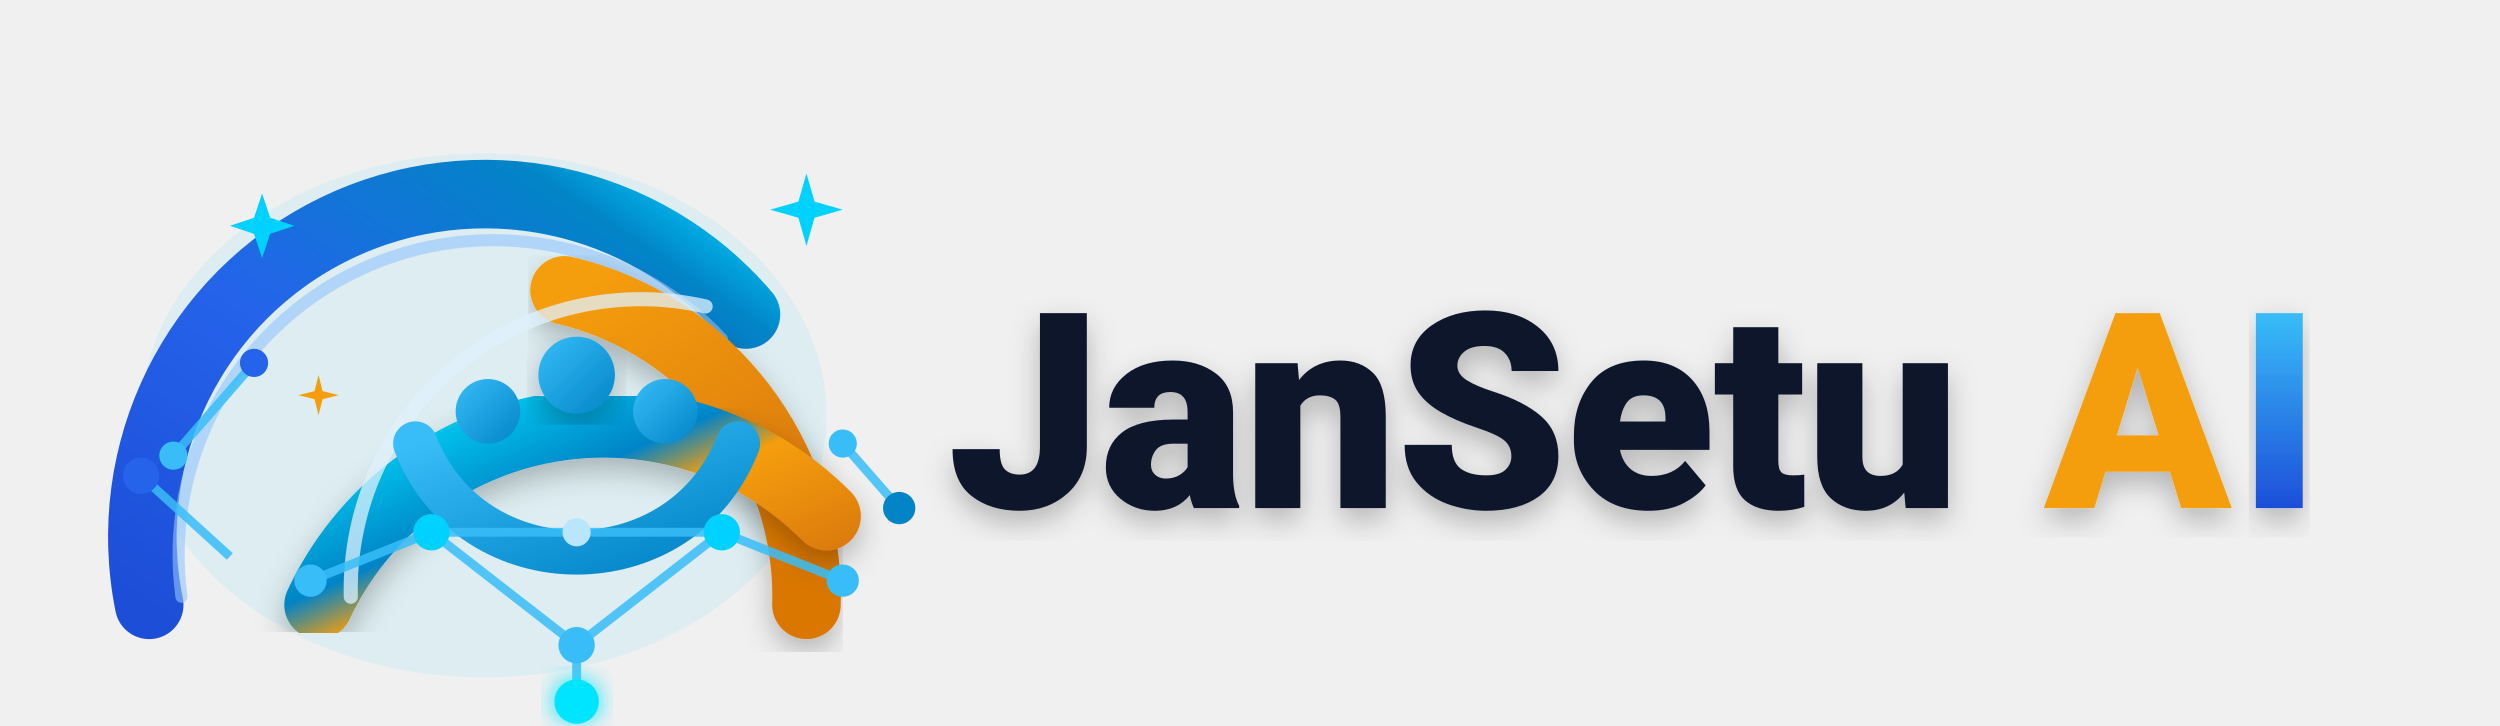
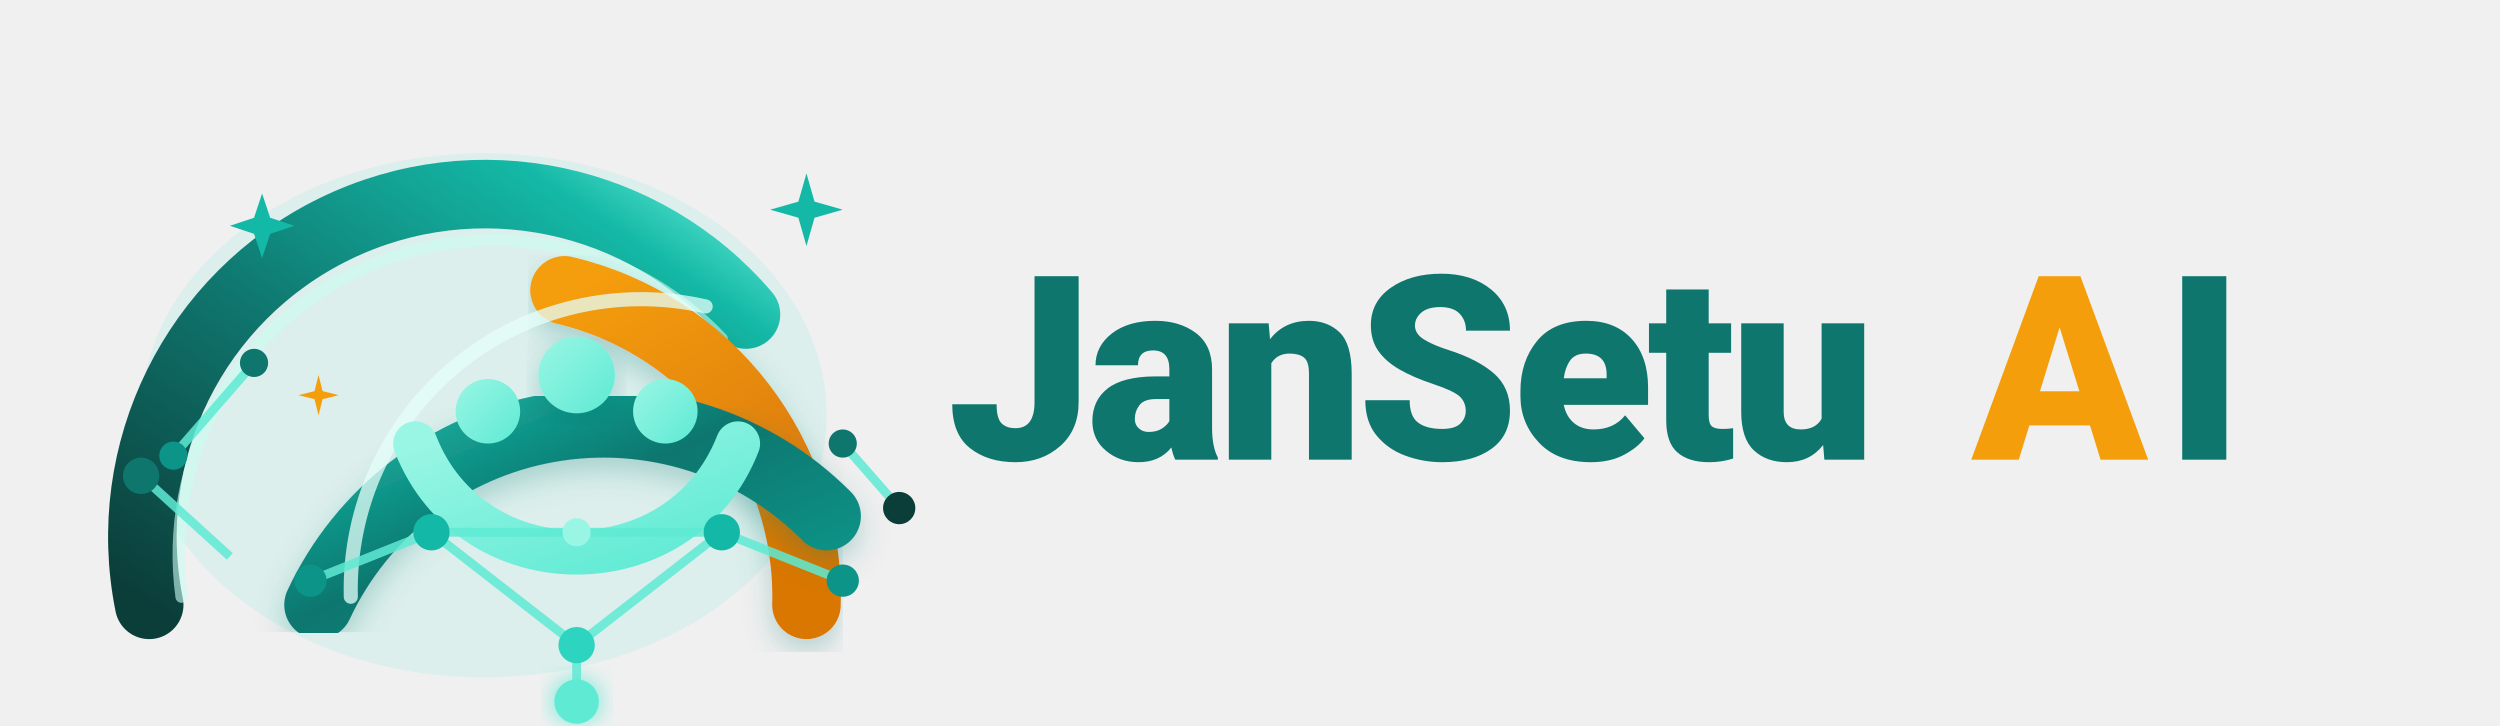
<svg xmlns="http://www.w3.org/2000/svg" viewBox="0 0 620 180" width="100%" height="100%">
  <defs>
    <linearGradient id="blueArchGrad" x1="0%" y1="100%" x2="100%" y2="0%">
-       <stop offset="0%" stop-color="#1D4ED8" />
-       <stop offset="45%" stop-color="#2563EB" />
-       <stop offset="85%" stop-color="#0284C7" />
-       <stop offset="100%" stop-color="#00D2FF" />
+       <stop offset="0%" stop-color="#0B3D39" />
+       <stop offset="45%" stop-color="#0F766E" />
+       <stop offset="85%" stop-color="#14B8A6" />
+       <stop offset="100%" stop-color="#5EEAD4" />
    </linearGradient>
    <linearGradient id="cyanToSaffronGrad" x1="0%" y1="0%" x2="100%" y2="80%">
-       <stop offset="0%" stop-color="#00E5FF" />
-       <stop offset="45%" stop-color="#0284C7" />
-       <stop offset="60%" stop-color="#F59E0B" />
-       <stop offset="100%" stop-color="#D97706" />
+       <stop offset="0%" stop-color="#14B8A6" />
+       <stop offset="50%" stop-color="#0F766E" />
+       <stop offset="100%" stop-color="#0D9488" />
    </linearGradient>
    <linearGradient id="saffronArchGrad" x1="0%" y1="0%" x2="50%" y2="100%">
      <stop offset="0%" stop-color="#F59E0B" />
      <stop offset="100%" stop-color="#D97706" />
    </linearGradient>
    <linearGradient id="cyanPeopleGrad" x1="0%" y1="0%" x2="100%" y2="100%">
-       <stop offset="0%" stop-color="#38BDF8" />
-       <stop offset="100%" stop-color="#0284C7" />
-     </linearGradient>
-     <linearGradient id="aiBlueGrad" x1="0%" y1="0%" x2="0%" y2="100%">
-       <stop offset="0%" stop-color="#38BDF8" />
-       <stop offset="100%" stop-color="#1D4ED8" />
+       <stop offset="0%" stop-color="#99F6E4" />
+       <stop offset="100%" stop-color="#5EEAD4" />
    </linearGradient>
    <filter id="softShadow" x="-15%" y="-15%" width="130%" height="130%">
-       <feDropShadow dx="0" dy="3" stdDeviation="3.5" flood-color="rgba(0,0,0,0.25)" />
+       <feDropShadow dx="0" dy="3" stdDeviation="3.5" flood-color="rgba(15,118,110,0.25)" />
    </filter>
    <filter id="nodeGlow" x="-30%" y="-30%" width="160%" height="160%">
      <feGaussianBlur stdDeviation="3" result="blur" />
      <feComposite in="SourceGraphic" in2="blur" operator="over" />
    </filter>
  </defs>
  <style>
    .brandText { font-family: 'Plus Jakarta Sans', -apple-system, BlinkMacSystemFont, 'Segoe UI', Roboto, sans-serif; font-weight: 800; }
-     .themeText { fill: #0F172A; }
+     .themeText { fill: #0F766E; }
    @media (prefers-color-scheme: dark) {
      .themeText { fill: #FFFFFF; }
    }
    :root[data-theme="dark"] .themeText { fill: #FFFFFF; }
  </style>
  <g transform="translate(15, 8)">
-     <ellipse cx="105" cy="95" rx="85" ry="65" fill="#00D2FF" opacity="0.08" />
+     <ellipse cx="105" cy="95" rx="85" ry="65" fill="#5EEAD4" opacity="0.14" />
    <path d="M 22 142 A 85 85 0 0 1 170 70" fill="none" stroke="url(#blueArchGrad)" stroke-width="17" stroke-linecap="round" />
-     <path d="M 30 140 A 78 78 0 0 1 164 76" fill="none" stroke="#93C5FD" stroke-width="3" stroke-linecap="round" opacity="0.6" />
+     <path d="M 30 140 A 78 78 0 0 1 164 76" fill="none" stroke="#CCFBF1" stroke-width="3" stroke-linecap="round" opacity="0.6" />
    <path d="M 125 64 A 78 78 0 0 1 185 142" fill="none" stroke="url(#saffronArchGrad)" stroke-width="17" stroke-linecap="round" filter="url(#softShadow)" />
    <path d="M 64 142 A 78 78 0 0 1 190 120" fill="none" stroke="url(#cyanToSaffronGrad)" stroke-width="17" stroke-linecap="round" filter="url(#softShadow)" />
-     <path d="M 72 140 A 72 72 0 0 1 160 68" fill="none" stroke="#E0F2FE" stroke-width="3.5" stroke-linecap="round" opacity="0.75" />
+     <path d="M 72 140 A 72 72 0 0 1 160 68" fill="none" stroke="#E6FFFA" stroke-width="3.5" stroke-linecap="round" opacity="0.75" />
    <circle cx="128" cy="85" r="9.5" fill="url(#cyanPeopleGrad)" filter="url(#softShadow)" />
    <circle cx="106" cy="94" r="8" fill="url(#cyanPeopleGrad)" />
    <circle cx="150" cy="94" r="8" fill="url(#cyanPeopleGrad)" />
    <path d="M 88 102 C 102 138 154 138 168 102" fill="none" stroke="url(#cyanPeopleGrad)" stroke-width="11" stroke-linecap="round" />
-     <g stroke="#38BDF8" stroke-width="2.2" opacity="0.85">
+     <g stroke="#5EEAD4" stroke-width="2.2" opacity="0.85">
      <line x1="92" y1="124" x2="128" y2="152" />
      <line x1="164" y1="124" x2="128" y2="152" />
      <line x1="92" y1="124" x2="62" y2="136" />
      <line x1="164" y1="124" x2="194" y2="136" />
      <line x1="128" y1="152" x2="128" y2="166" />
      <line x1="92" y1="124" x2="128" y2="124" />
      <line x1="128" y1="124" x2="164" y2="124" />
      <line x1="28" y1="105" x2="48" y2="82" />
      <line x1="20" y1="110" x2="42" y2="130" />
      <line x1="194" y1="102" x2="208" y2="118" />
    </g>
-     <circle cx="128" cy="166" r="5.5" fill="#00E5FF" filter="url(#nodeGlow)" />
-     <circle cx="128" cy="152" r="4.5" fill="#38BDF8" />
-     <circle cx="92" cy="124" r="4.5" fill="#00D2FF" />
-     <circle cx="164" cy="124" r="4.5" fill="#00D2FF" />
-     <circle cx="128" cy="124" r="3.5" fill="#BAE6FD" />
-     <circle cx="62" cy="136" r="4" fill="#38BDF8" />
-     <circle cx="194" cy="136" r="4" fill="#38BDF8" />
-     <circle cx="20" cy="110" r="4.5" fill="#2563EB" />
-     <circle cx="28" cy="105" r="3.5" fill="#38BDF8" />
-     <circle cx="48" cy="82" r="3.5" fill="#2563EB" />
-     <circle cx="194" cy="102" r="3.5" fill="#38BDF8" />
-     <circle cx="208" cy="118" r="4" fill="#0284C7" />
-     <path d="M 50 40 L 52 46 L 58 48 L 52 50 L 50 56 L 48 50 L 42 48 L 48 46 Z" fill="#00D2FF" />
-     <path d="M 185 35 L 187 42 L 194 44 L 187 46 L 185 53 L 183 46 L 176 44 L 183 42 Z" fill="#00D2FF" />
+     <circle cx="128" cy="166" r="5.5" fill="#5EEAD4" filter="url(#nodeGlow)" />
+     <circle cx="128" cy="152" r="4.5" fill="#2DD4BF" />
+     <circle cx="92" cy="124" r="4.5" fill="#14B8A6" />
+     <circle cx="164" cy="124" r="4.5" fill="#14B8A6" />
+     <circle cx="128" cy="124" r="3.5" fill="#99F6E4" />
+     <circle cx="62" cy="136" r="4" fill="#0D9488" />
+     <circle cx="194" cy="136" r="4" fill="#0D9488" />
+     <circle cx="20" cy="110" r="4.5" fill="#0F766E" />
+     <circle cx="28" cy="105" r="3.5" fill="#0D9488" />
+     <circle cx="48" cy="82" r="3.5" fill="#0F766E" />
+     <circle cx="194" cy="102" r="3.5" fill="#0F766E" />
+     <circle cx="208" cy="118" r="4" fill="#0B3D39" />
+     <path d="M 50 40 L 52 46 L 58 48 L 52 50 L 50 56 L 48 50 L 42 48 L 48 46 Z" fill="#14B8A6" />
+     <path d="M 185 35 L 187 42 L 194 44 L 187 46 L 185 53 L 183 46 L 176 44 L 183 42 Z" fill="#14B8A6" />
    <path d="M 64 85 L 65 89 L 69 90 L 65 91 L 64 95 L 63 91 L 59 90 L 63 89 Z" fill="#F59E0B" />
  </g>
-   <g transform="translate(235, 126)">
-     <text x="0" y="0" class="brandText themeText" font-size="68" letter-spacing="-0.5" filter="url(#softShadow)">
-       JanSetu
-     </text>
-     <text x="272" y="0" class="brandText" font-size="68" fill="#F59E0B" filter="url(#softShadow)">
-       A
-     </text>
-     <text x="320" y="0" class="brandText" font-size="68" fill="url(#aiBlueGrad)" filter="url(#softShadow)">
-       I
-     </text>
+   <g transform="translate(235, 114)">
+     <text x="0" y="0" class="brandText themeText" font-size="64" letter-spacing="-1.5">JanSetu</text>
+     <text x="254" y="0" class="brandText" font-size="64" letter-spacing="-1.5" fill="#F59E0B">A</text>
+     <text x="302" y="0" class="brandText" font-size="64" letter-spacing="-1.5" fill="#0F766E">I</text>
  </g>
</svg>
